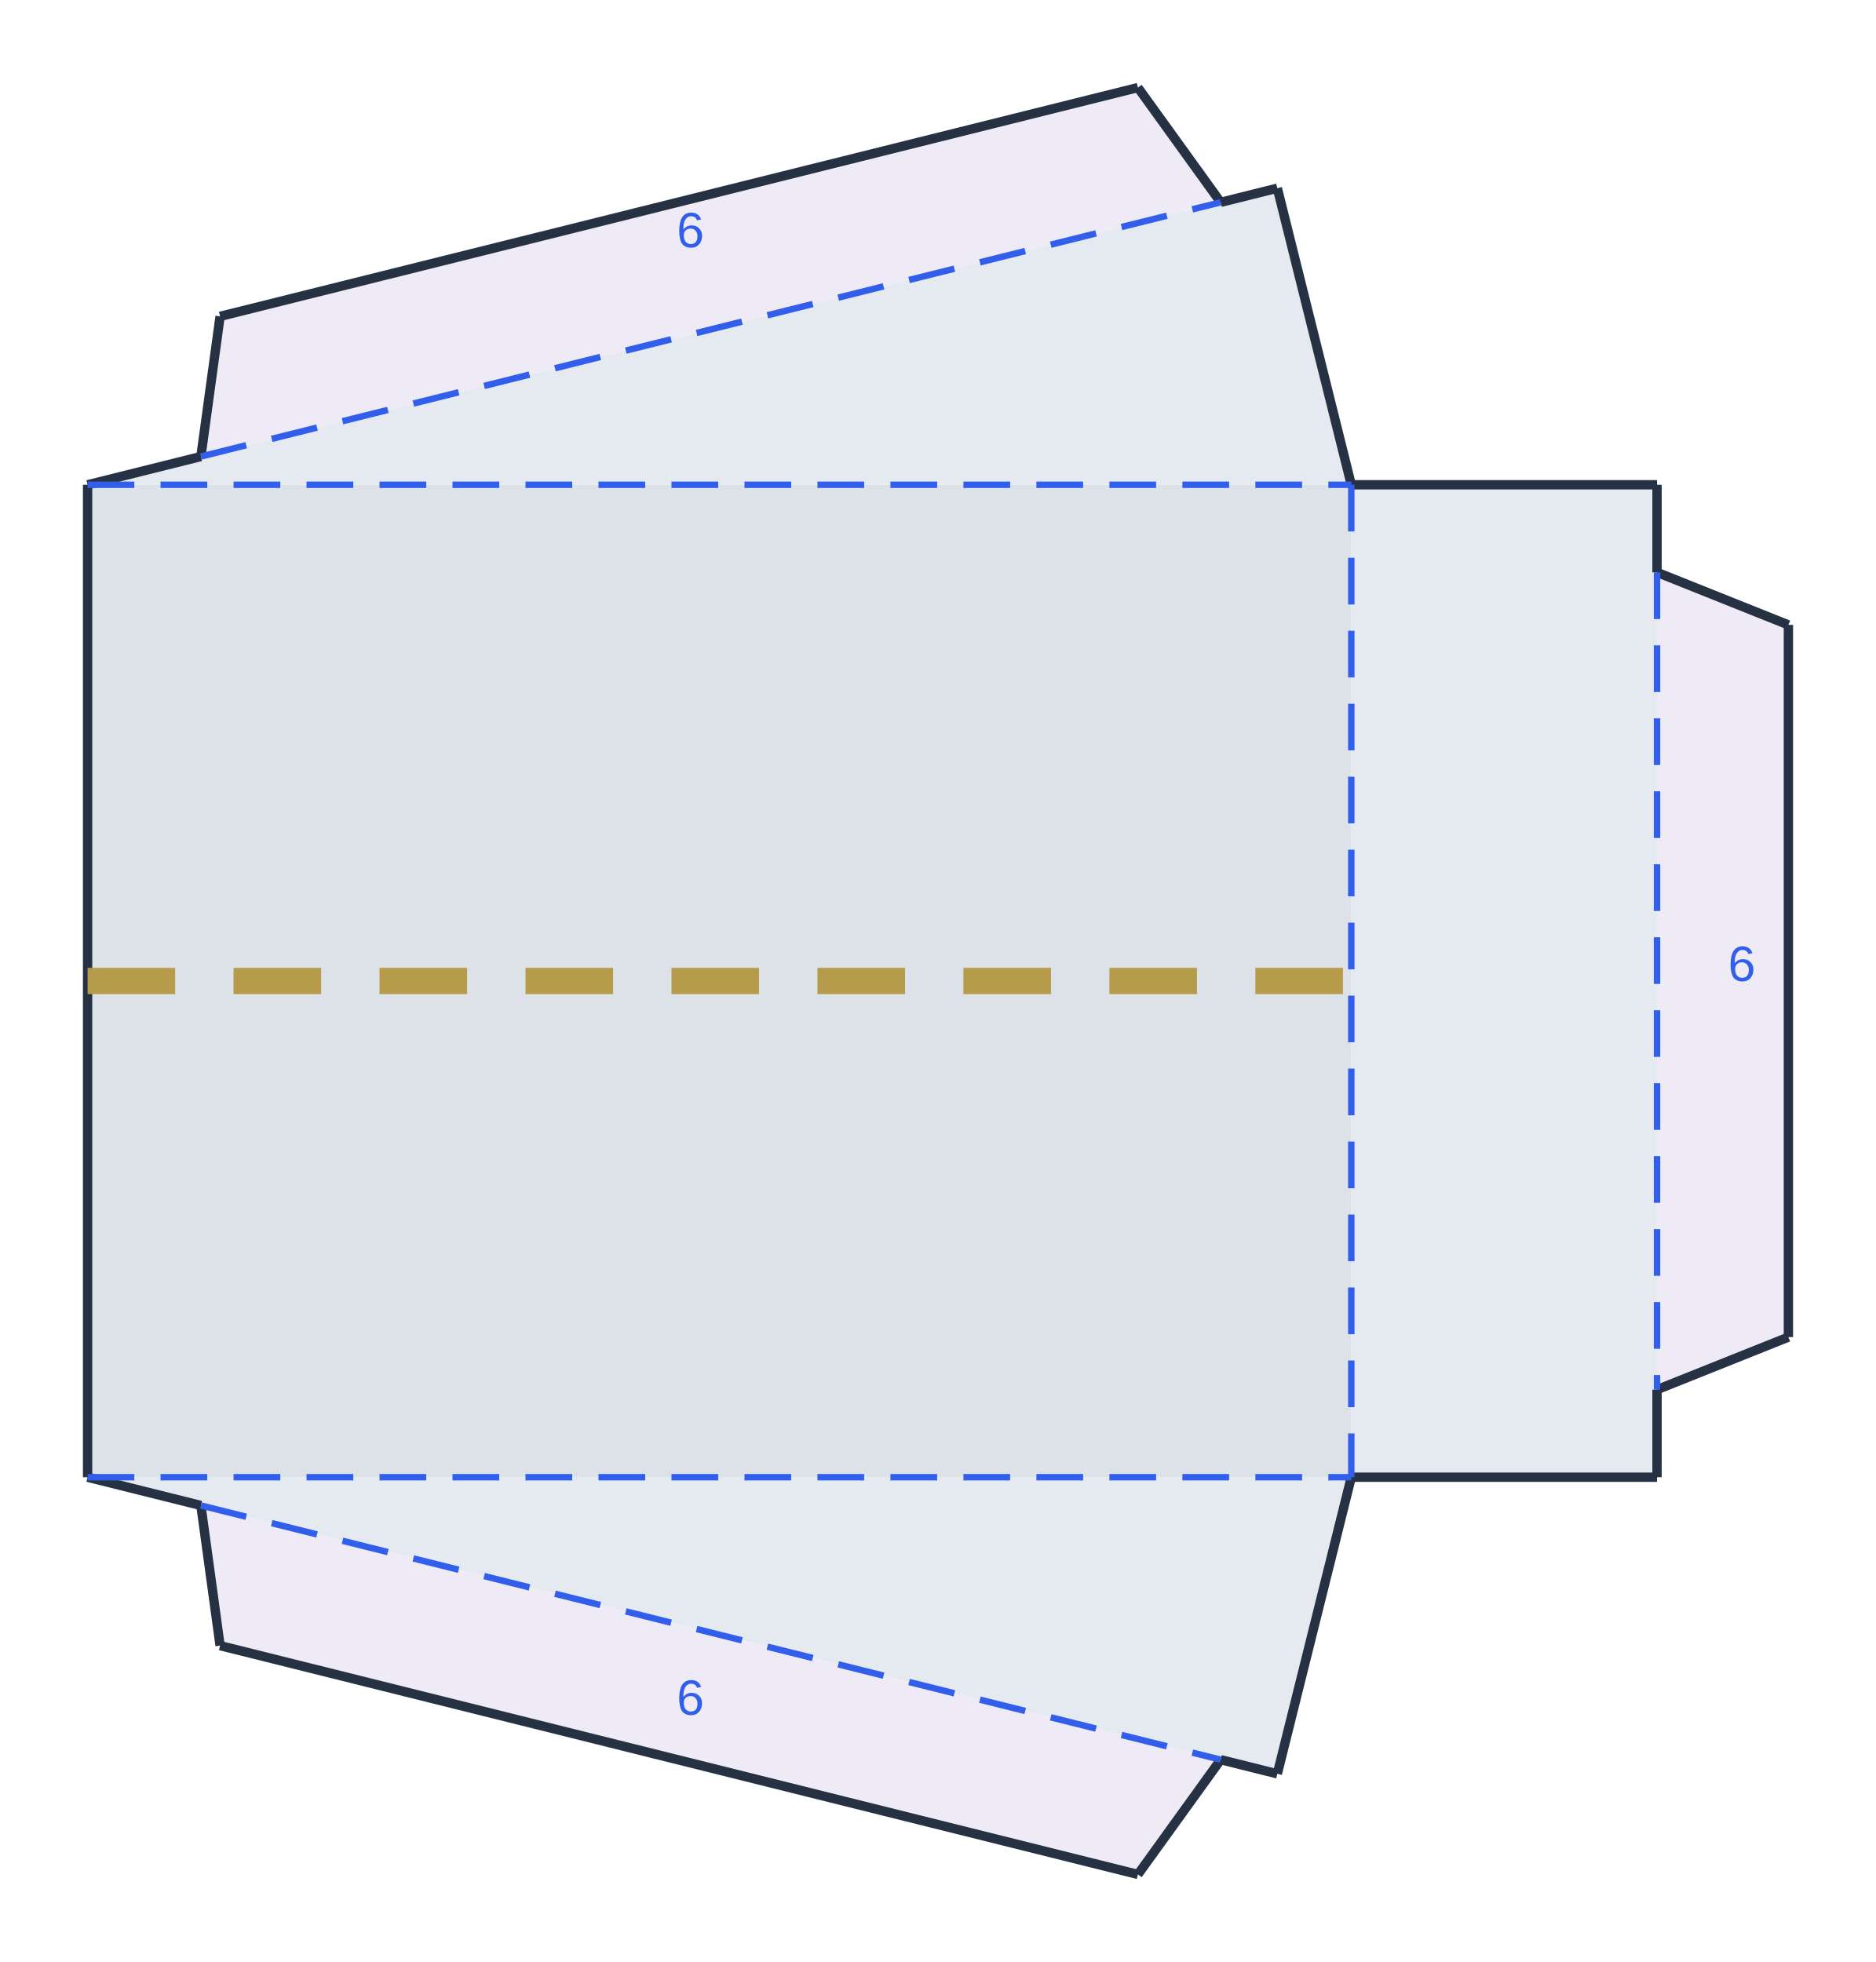
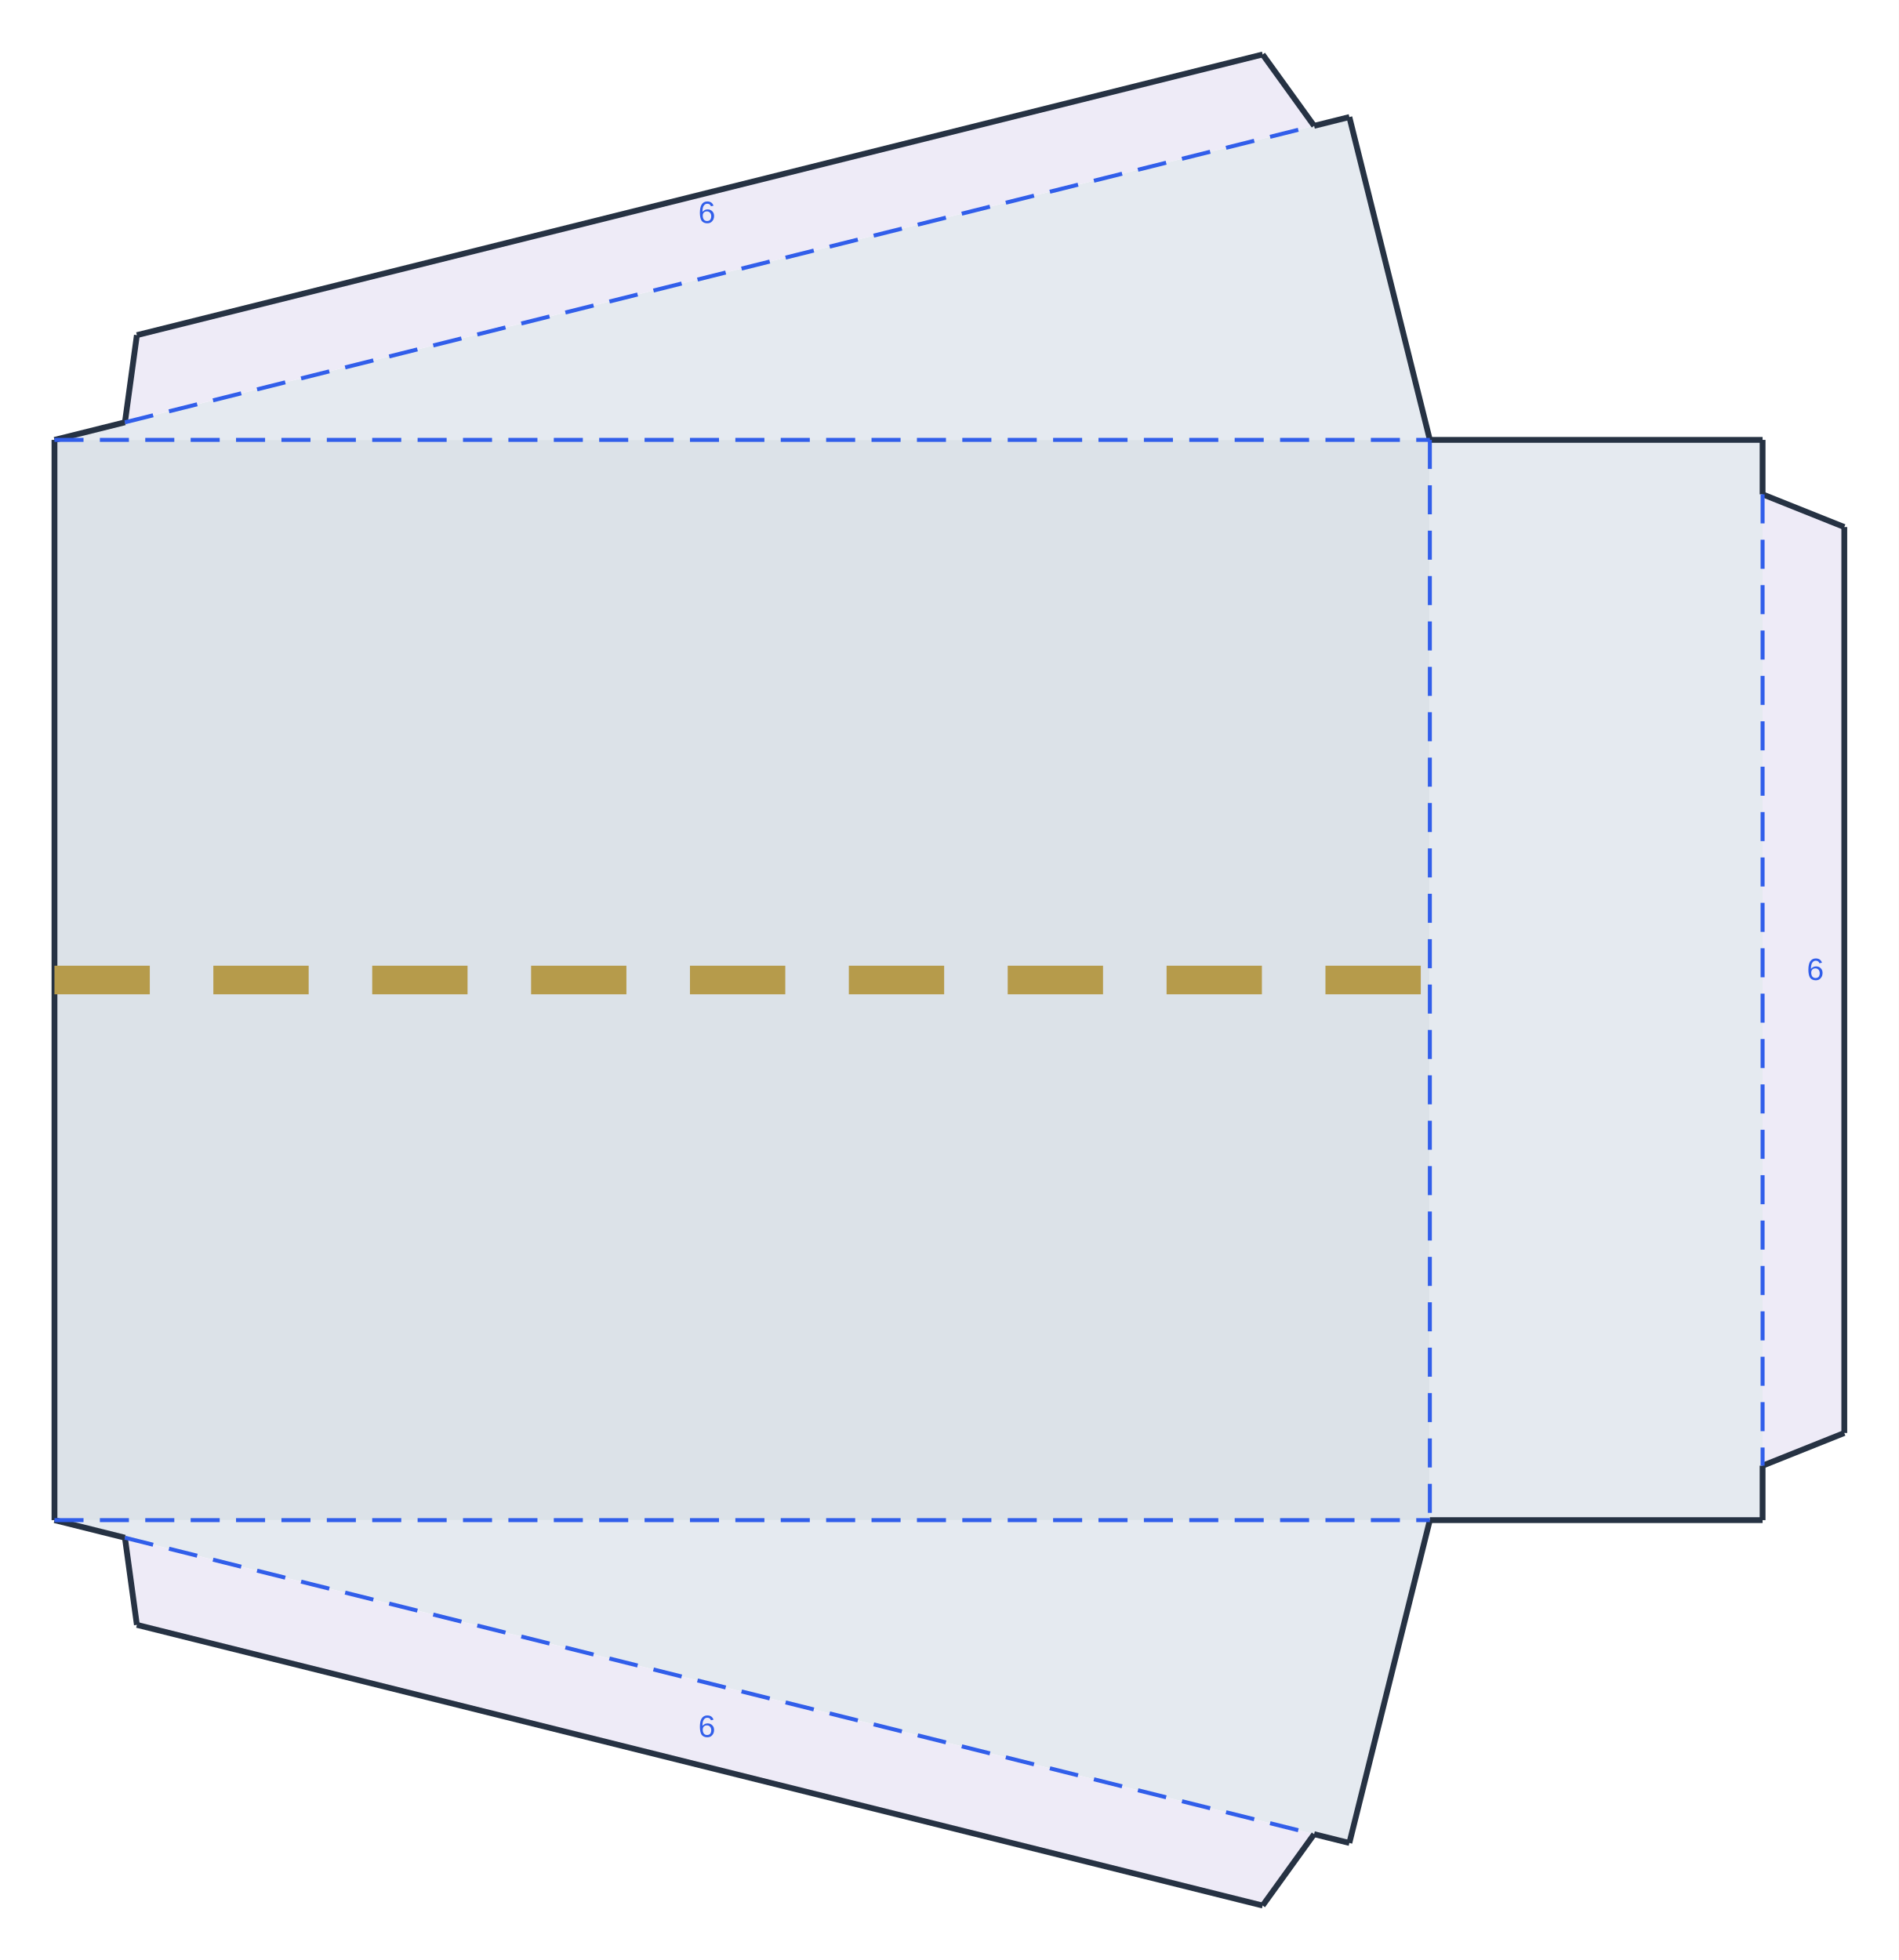
- <svg xmlns="http://www.w3.org/2000/svg" width="64.258mm" height="67.216mm" viewBox="39 118.392 64.258 67.216">
-   <rect x="39" y="118.392" width="64.258" height="67.216" fill="white" />
-   <polygon points="42.000,135.000 85.286,135.000 85.286,169.000 42.000,169.000" fill="#dce2e8" stroke="none" stroke-width="0.2" />
-   <polygon points="42.000,135.000 85.286,135.000 82.752,124.839" fill="#e5eaf0" stroke="none" stroke-width="0.2" />
-   <polygon points="45.881,134.032 80.812,125.323 77.977,121.392 46.539,129.230" fill="#eeebf7" stroke="none" stroke-width="0.2" />
-   <polygon points="42.000,169.000 85.286,169.000 82.752,179.161" fill="#e5eaf0" stroke="none" stroke-width="0.2" />
-   <polygon points="45.881,169.968 80.812,178.677 77.977,182.608 46.539,174.770" fill="#eeebf7" stroke="none" stroke-width="0.2" />
-   <polygon points="85.286,135.000 95.758,135.000 95.758,169.000 85.286,169.000" fill="#e5eaf0" stroke="none" stroke-width="0.2" />
-   <polygon points="95.758,138.000 95.758,166.000 100.258,164.200 100.258,139.800" fill="#eeebf7" stroke="none" stroke-width="0.2" />
-   <line x1="42.000" y1="169.000" x2="42.000" y2="135.000" stroke="#263243" stroke-width="0.32" />
-   <line x1="85.286" y1="135.000" x2="82.752" y2="124.839" stroke="#263243" stroke-width="0.32" />
-   <line x1="82.752" y1="124.839" x2="80.812" y2="125.323" stroke="#263243" stroke-width="0.32" />
-   <line x1="45.881" y1="134.032" x2="42.000" y2="135.000" stroke="#263243" stroke-width="0.32" />
-   <line x1="80.812" y1="125.323" x2="77.977" y2="121.392" stroke="#263243" stroke-width="0.32" />
-   <line x1="77.977" y1="121.392" x2="46.539" y2="129.230" stroke="#263243" stroke-width="0.32" />
-   <line x1="46.539" y1="129.230" x2="45.881" y2="134.032" stroke="#263243" stroke-width="0.32" />
-   <line x1="85.286" y1="169.000" x2="82.752" y2="179.161" stroke="#263243" stroke-width="0.32" />
-   <line x1="82.752" y1="179.161" x2="80.812" y2="178.677" stroke="#263243" stroke-width="0.32" />
-   <line x1="45.881" y1="169.968" x2="42.000" y2="169.000" stroke="#263243" stroke-width="0.32" />
-   <line x1="80.812" y1="178.677" x2="77.977" y2="182.608" stroke="#263243" stroke-width="0.32" />
-   <line x1="77.977" y1="182.608" x2="46.539" y2="174.770" stroke="#263243" stroke-width="0.32" />
-   <line x1="46.539" y1="174.770" x2="45.881" y2="169.968" stroke="#263243" stroke-width="0.32" />
-   <line x1="85.286" y1="135.000" x2="95.758" y2="135.000" stroke="#263243" stroke-width="0.32" />
-   <line x1="95.758" y1="135.000" x2="95.758" y2="138.000" stroke="#263243" stroke-width="0.32" />
-   <line x1="95.758" y1="166.000" x2="95.758" y2="169.000" stroke="#263243" stroke-width="0.32" />
-   <line x1="95.758" y1="169.000" x2="85.286" y2="169.000" stroke="#263243" stroke-width="0.32" />
-   <line x1="95.758" y1="166.000" x2="100.258" y2="164.200" stroke="#263243" stroke-width="0.32" />
-   <line x1="100.258" y1="164.200" x2="100.258" y2="139.800" stroke="#263243" stroke-width="0.32" />
-   <line x1="100.258" y1="139.800" x2="95.758" y2="138.000" stroke="#263243" stroke-width="0.32" />
-   <line x1="42.000" y1="135.000" x2="85.286" y2="135.000" stroke="#315eea" stroke-width="0.22" stroke-dasharray="1.6 0.9" />
-   <line x1="45.881" y1="134.032" x2="80.812" y2="125.323" stroke="#315eea" stroke-width="0.22" stroke-dasharray="1.6 0.9" />
-   <line x1="42.000" y1="169.000" x2="85.286" y2="169.000" stroke="#315eea" stroke-width="0.22" stroke-dasharray="1.6 0.9" />
-   <line x1="45.881" y1="169.968" x2="80.812" y2="178.677" stroke="#315eea" stroke-width="0.22" stroke-dasharray="1.6 0.9" />
-   <line x1="85.286" y1="135.000" x2="85.286" y2="169.000" stroke="#315eea" stroke-width="0.22" stroke-dasharray="1.6 0.9" />
-   <line x1="95.758" y1="138.000" x2="95.758" y2="166.000" stroke="#315eea" stroke-width="0.22" stroke-dasharray="1.6 0.9" />
-   <text x="62.645" y="126.864" transform="rotate(0 62.64489 126.8638)" font-family="Arial, sans-serif" font-size="1.7" font-weight="400" fill="#315eea" text-anchor="middle">6</text>
-   <text x="62.645" y="177.136" transform="rotate(0 62.64489 177.1362)" font-family="Arial, sans-serif" font-size="1.7" font-weight="400" fill="#315eea" text-anchor="middle">6</text>
-   <text x="98.658" y="152.000" transform="rotate(0 98.65783 152.0)" font-family="Arial, sans-serif" font-size="1.7" font-weight="400" fill="#315eea" text-anchor="middle">6</text>
-   <line x1="42.000" y1="152.000" x2="85.286" y2="152.000" stroke="#b69b4b" stroke-width="0.9" stroke-dasharray="3 2" />
+ <svg xmlns="http://www.w3.org/2000/svg" width="104.576mm" height="107.957mm" viewBox="25 36.771 104.576 107.957">
+   <rect x="25" y="36.771" width="104.576" height="107.957" fill="white" />
+   <polygon points="28.000,61.000 103.750,61.000 103.750,120.500 28.000,120.500" fill="#dce2e8" stroke="none" stroke-width="0.2" />
+   <polygon points="28.000,61.000 103.750,61.000 99.317,43.218" fill="#e5eaf0" stroke="none" stroke-width="0.2" />
+   <polygon points="31.881,60.032 97.376,43.702 94.541,39.771 32.539,55.230" fill="#eeebf7" stroke="none" stroke-width="0.2" />
+   <polygon points="28.000,120.500 103.750,120.500 99.317,138.282" fill="#e5eaf0" stroke="none" stroke-width="0.2" />
+   <polygon points="31.881,121.468 97.376,137.798 94.541,141.729 32.539,126.270" fill="#eeebf7" stroke="none" stroke-width="0.2" />
+   <polygon points="103.750,61.000 122.076,61.000 122.076,120.500 103.750,120.500" fill="#e5eaf0" stroke="none" stroke-width="0.2" />
+   <polygon points="122.076,64.000 122.076,117.500 126.576,115.700 126.576,65.800" fill="#eeebf7" stroke="none" stroke-width="0.2" />
+   <line x1="28.000" y1="120.500" x2="28.000" y2="61.000" stroke="#263243" stroke-width="0.32" />
+   <line x1="103.750" y1="61.000" x2="99.317" y2="43.218" stroke="#263243" stroke-width="0.32" />
+   <line x1="99.317" y1="43.218" x2="97.376" y2="43.702" stroke="#263243" stroke-width="0.32" />
+   <line x1="31.881" y1="60.032" x2="28.000" y2="61.000" stroke="#263243" stroke-width="0.32" />
+   <line x1="97.376" y1="43.702" x2="94.541" y2="39.771" stroke="#263243" stroke-width="0.32" />
+   <line x1="94.541" y1="39.771" x2="32.539" y2="55.230" stroke="#263243" stroke-width="0.32" />
+   <line x1="32.539" y1="55.230" x2="31.881" y2="60.032" stroke="#263243" stroke-width="0.32" />
+   <line x1="103.750" y1="120.500" x2="99.317" y2="138.282" stroke="#263243" stroke-width="0.32" />
+   <line x1="99.317" y1="138.282" x2="97.376" y2="137.798" stroke="#263243" stroke-width="0.32" />
+   <line x1="31.881" y1="121.468" x2="28.000" y2="120.500" stroke="#263243" stroke-width="0.32" />
+   <line x1="97.376" y1="137.798" x2="94.541" y2="141.729" stroke="#263243" stroke-width="0.32" />
+   <line x1="94.541" y1="141.729" x2="32.539" y2="126.270" stroke="#263243" stroke-width="0.32" />
+   <line x1="32.539" y1="126.270" x2="31.881" y2="121.468" stroke="#263243" stroke-width="0.32" />
+   <line x1="103.750" y1="61.000" x2="122.076" y2="61.000" stroke="#263243" stroke-width="0.32" />
+   <line x1="122.076" y1="61.000" x2="122.076" y2="64.000" stroke="#263243" stroke-width="0.32" />
+   <line x1="122.076" y1="117.500" x2="122.076" y2="120.500" stroke="#263243" stroke-width="0.32" />
+   <line x1="122.076" y1="120.500" x2="103.750" y2="120.500" stroke="#263243" stroke-width="0.32" />
+   <line x1="122.076" y1="117.500" x2="126.576" y2="115.700" stroke="#263243" stroke-width="0.32" />
+   <line x1="126.576" y1="115.700" x2="126.576" y2="65.800" stroke="#263243" stroke-width="0.32" />
+   <line x1="126.576" y1="65.800" x2="122.076" y2="64.000" stroke="#263243" stroke-width="0.32" />
+   <line x1="28.000" y1="61.000" x2="103.750" y2="61.000" stroke="#315eea" stroke-width="0.22" stroke-dasharray="1.6 0.9" />
+   <line x1="31.881" y1="60.032" x2="97.376" y2="43.702" stroke="#315eea" stroke-width="0.22" stroke-dasharray="1.6 0.9" />
+   <line x1="28.000" y1="120.500" x2="103.750" y2="120.500" stroke="#315eea" stroke-width="0.22" stroke-dasharray="1.6 0.9" />
+   <line x1="31.881" y1="121.468" x2="97.376" y2="137.798" stroke="#315eea" stroke-width="0.22" stroke-dasharray="1.6 0.9" />
+   <line x1="103.750" y1="61.000" x2="103.750" y2="120.500" stroke="#315eea" stroke-width="0.22" stroke-dasharray="1.6 0.9" />
+   <line x1="122.076" y1="64.000" x2="122.076" y2="117.500" stroke="#315eea" stroke-width="0.22" stroke-dasharray="1.6 0.9" />
+   <text x="63.927" y="49.053" transform="rotate(0 63.92703 49.05341)" font-family="Arial, sans-serif" font-size="1.7" font-weight="400" fill="#315eea" text-anchor="middle">6</text>
+   <text x="63.927" y="132.447" transform="rotate(0 63.92703 132.4466)" font-family="Arial, sans-serif" font-size="1.7" font-weight="400" fill="#315eea" text-anchor="middle">6</text>
+   <text x="124.976" y="90.750" transform="rotate(0 124.9762 90.75)" font-family="Arial, sans-serif" font-size="1.7" font-weight="400" fill="#315eea" text-anchor="middle">6</text>
+   <line x1="28.000" y1="90.750" x2="103.750" y2="90.750" stroke="#b69b4b" stroke-width="1.575" stroke-dasharray="5.25 3.5" />
</svg>
